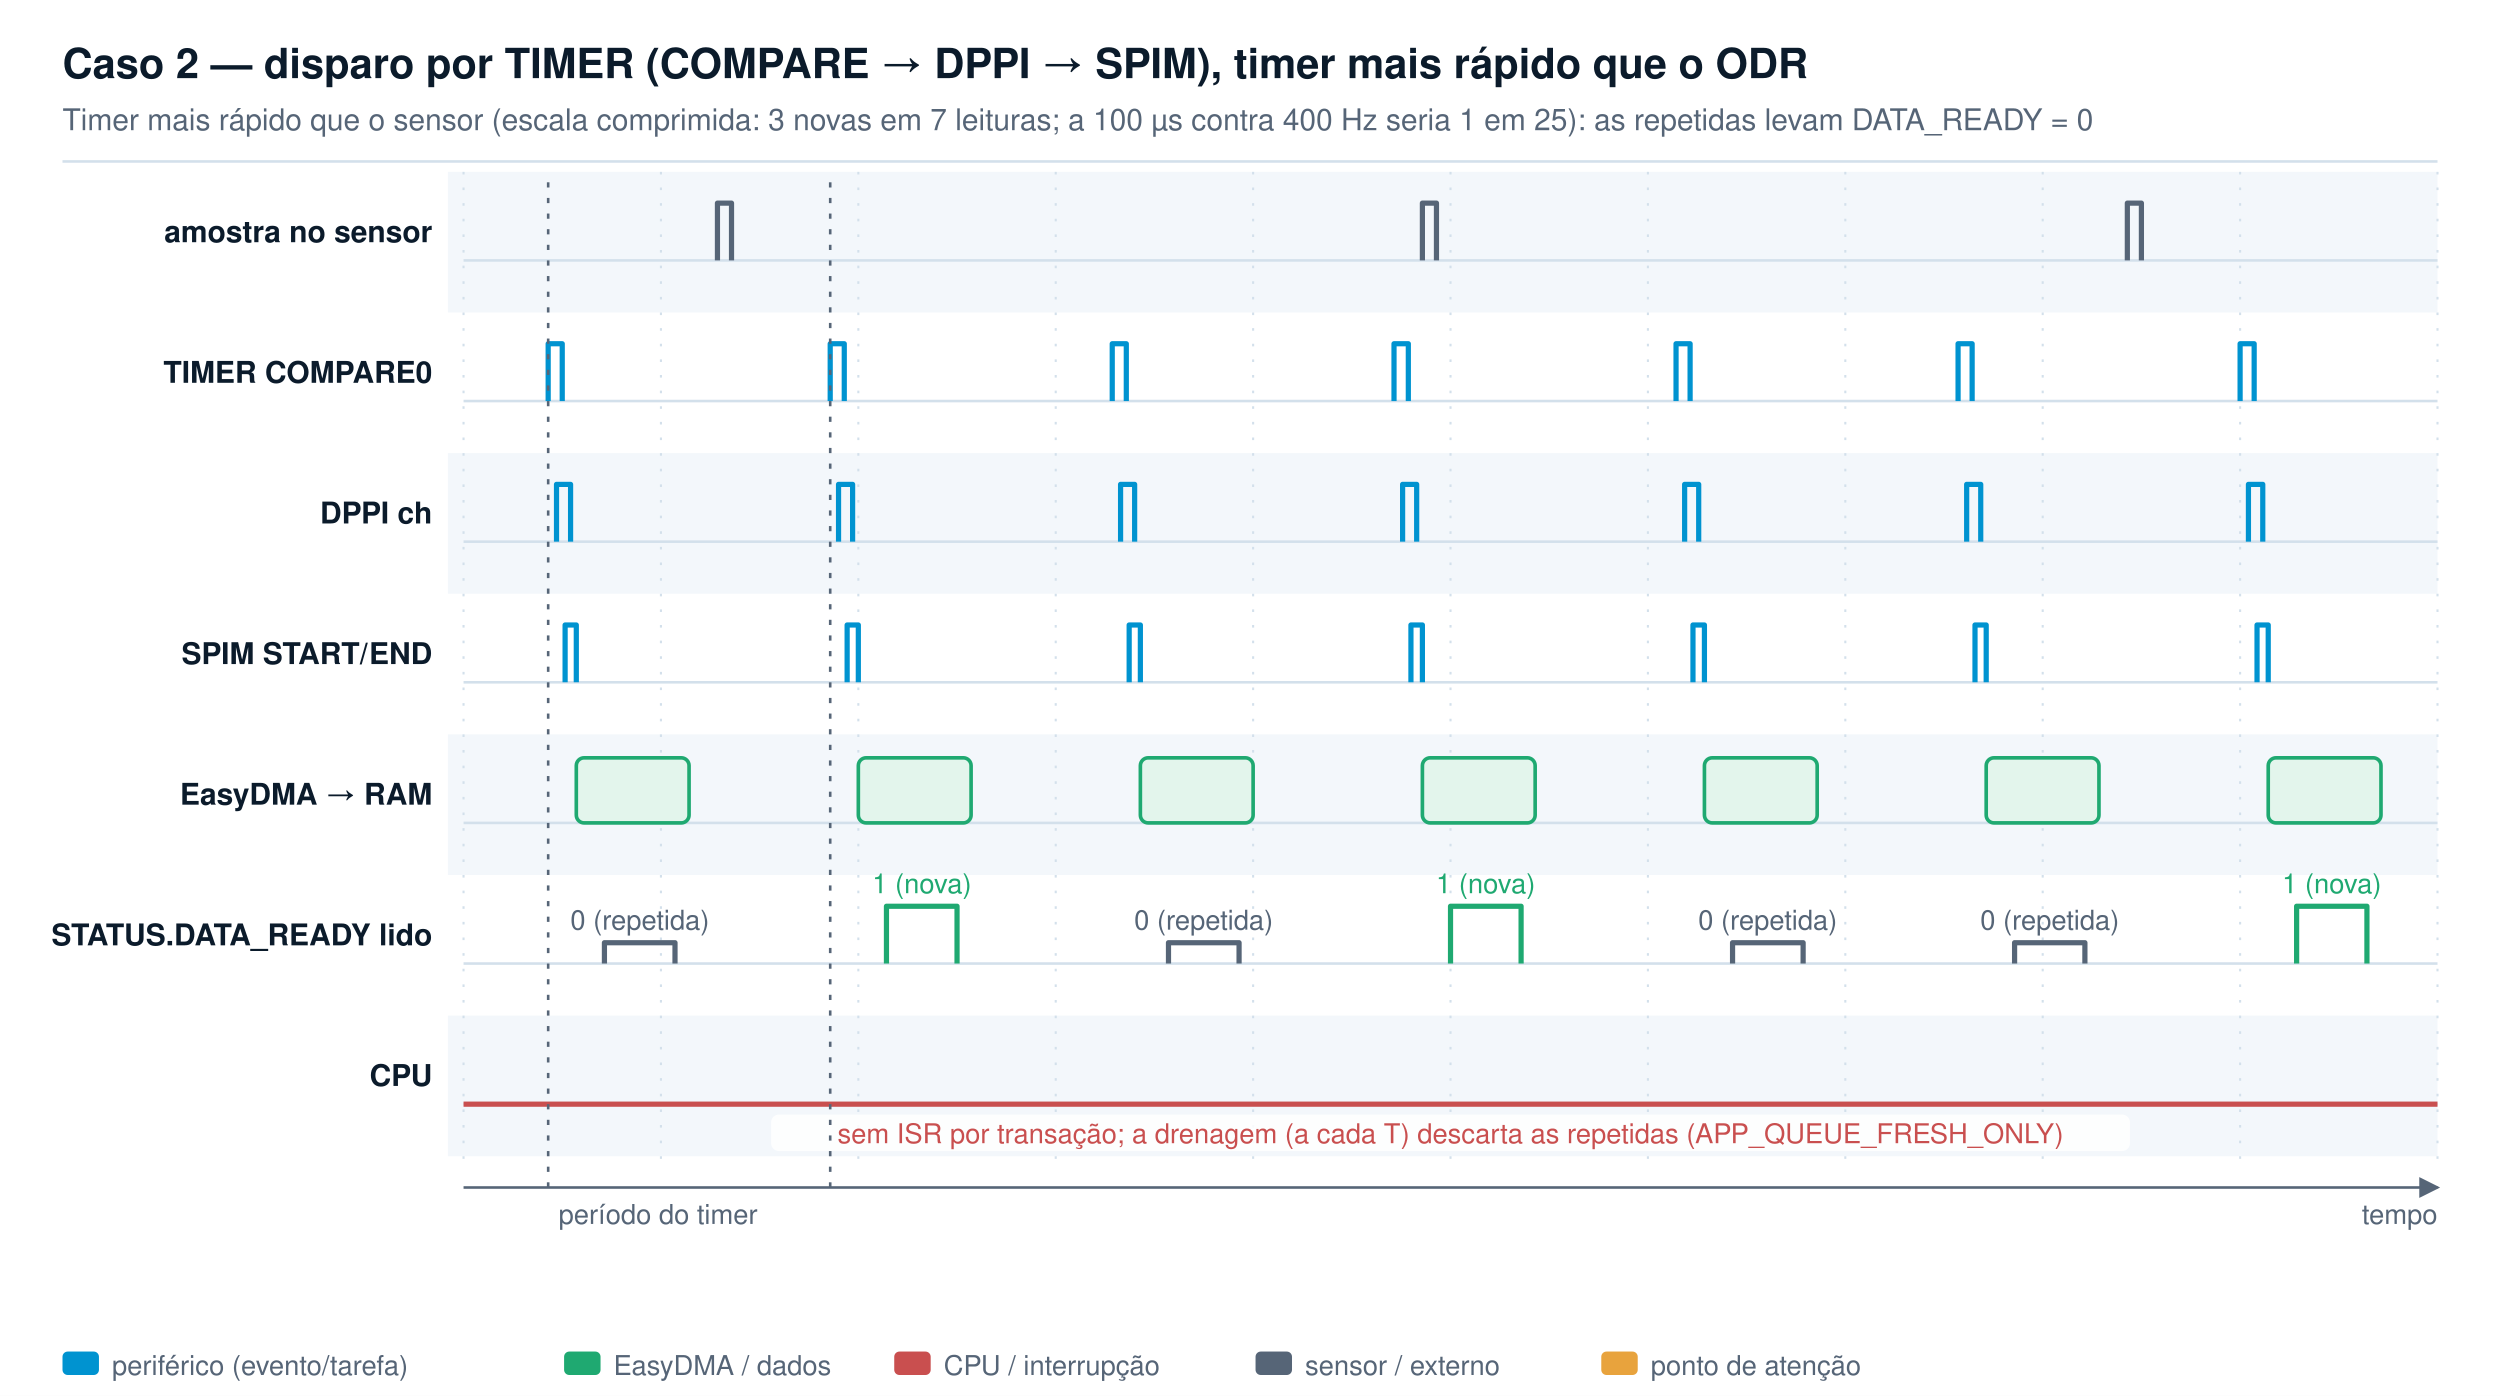
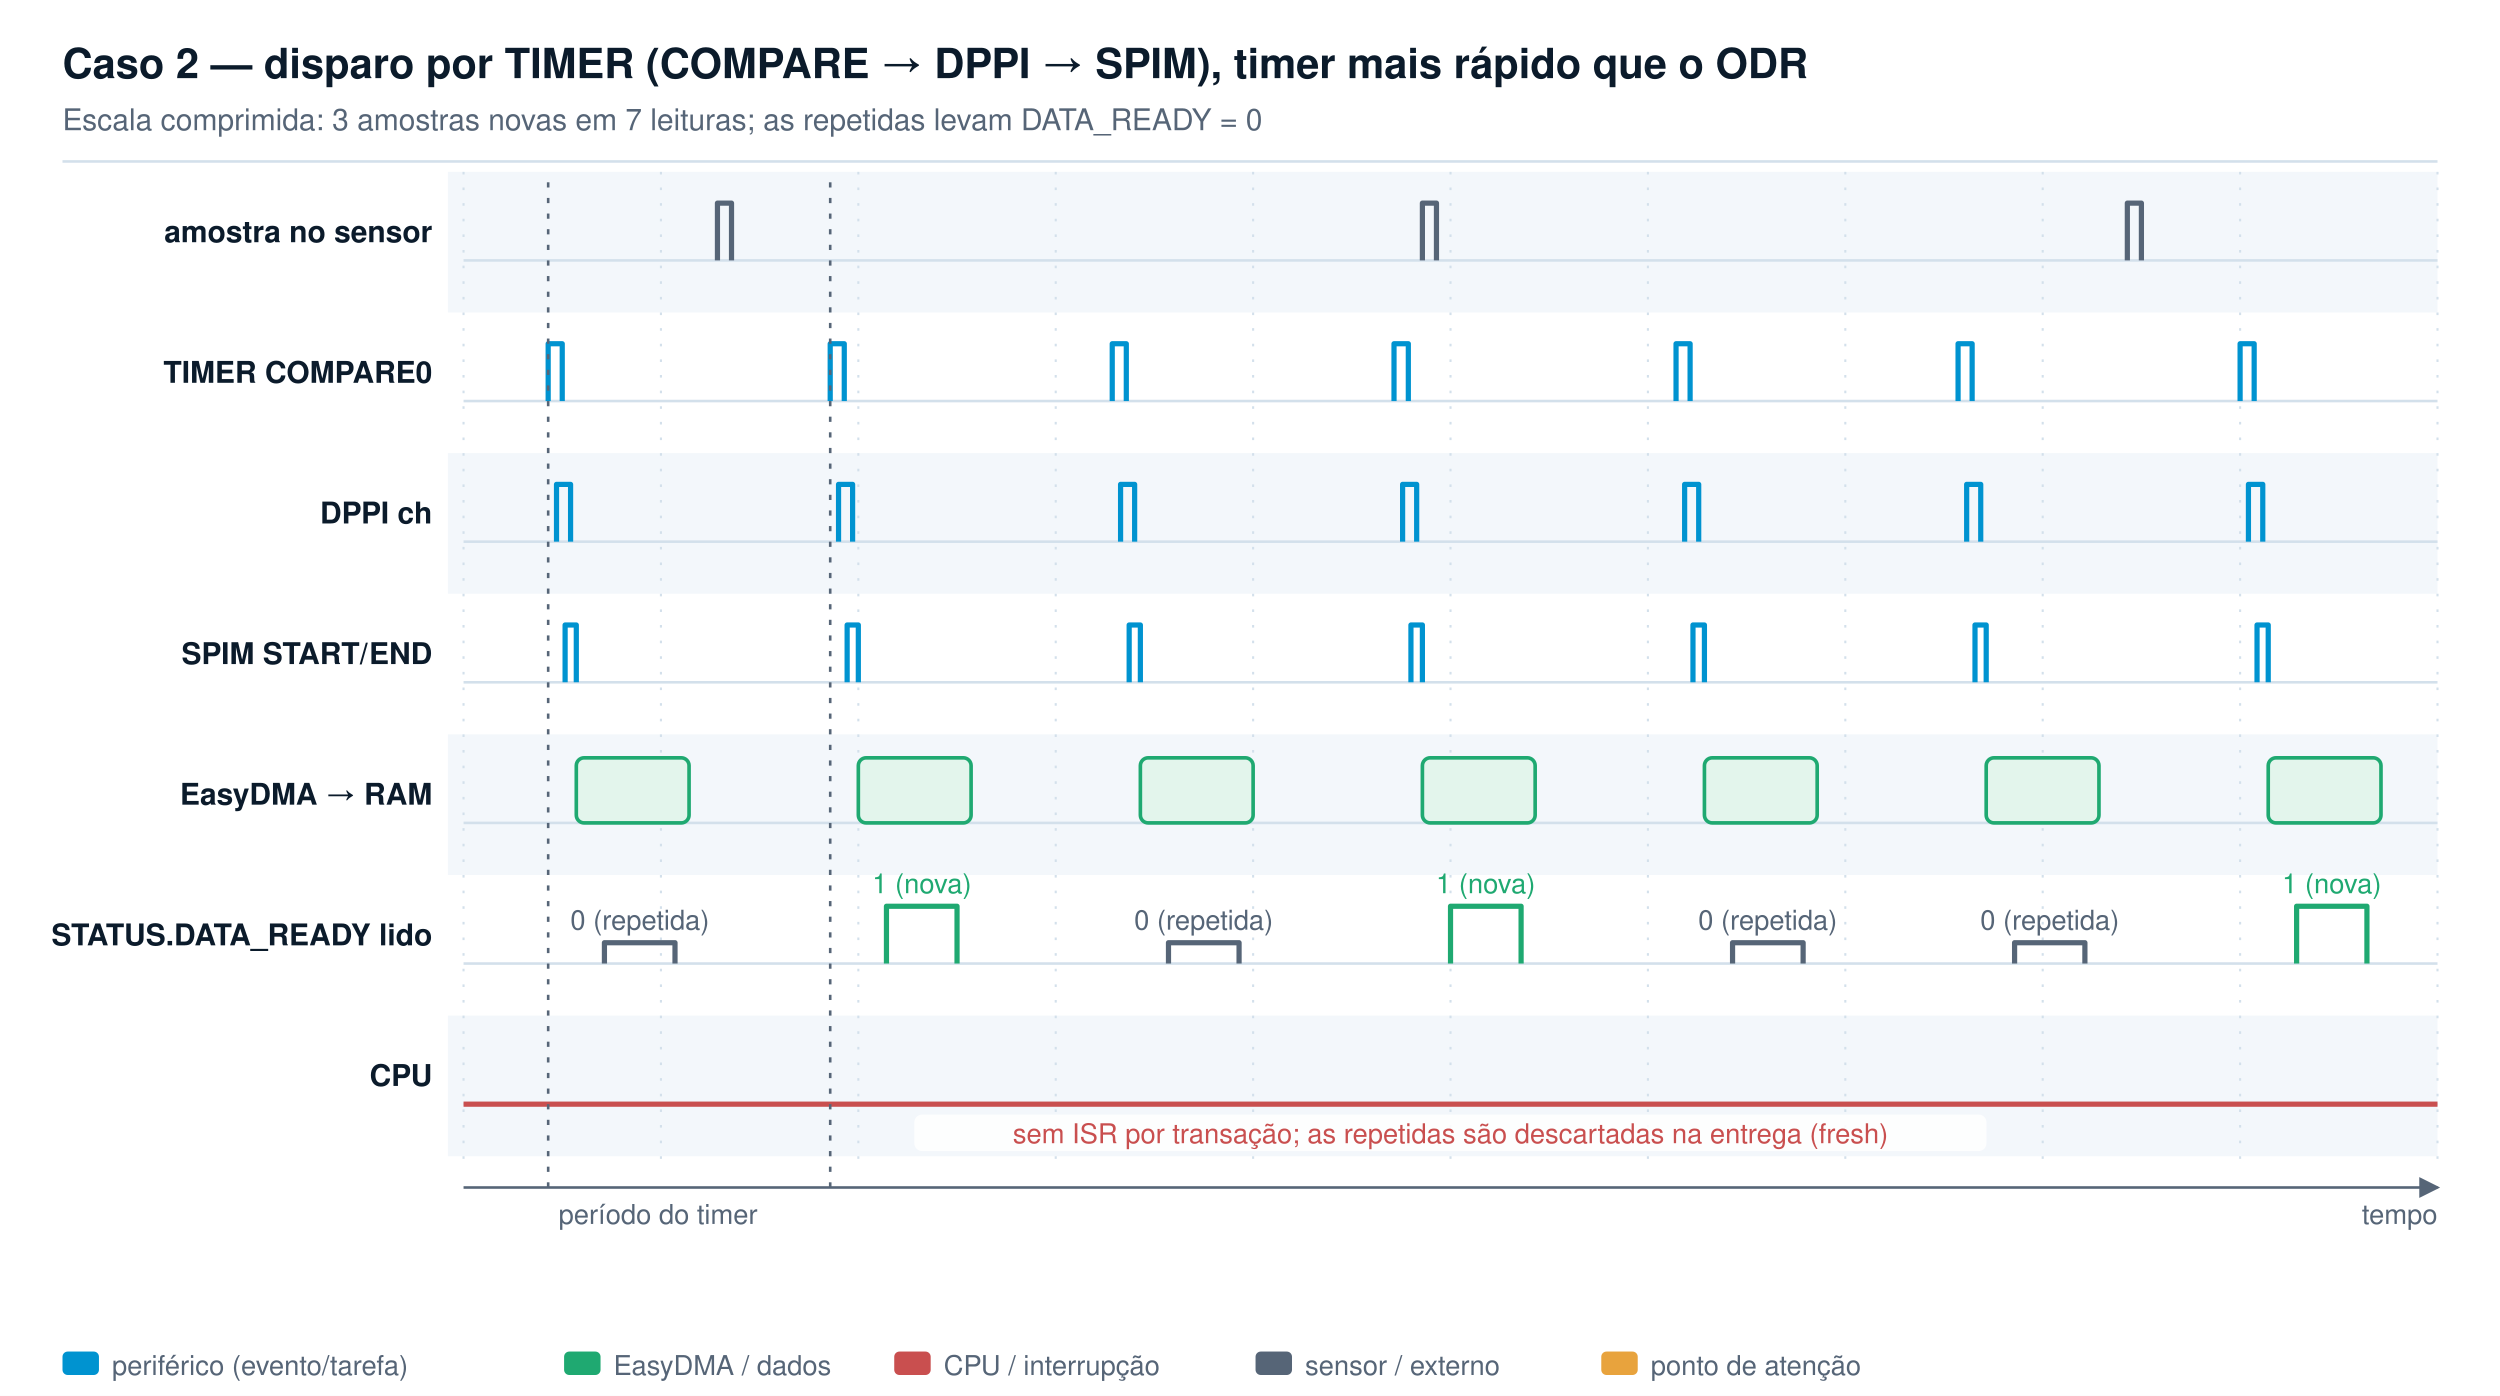
<svg xmlns="http://www.w3.org/2000/svg" width="960" height="536" viewBox="0 0 960 536">
  <defs>
    <marker id="arr" markerWidth="9" markerHeight="9" refX="7" refY="4.5" orient="auto" markerUnits="userSpaceOnUse">
      <path d="M0,0.5 L8,4.5 L0,8.5 z" fill="#566577" />
    </marker>
    <marker id="arr-blue" markerWidth="9" markerHeight="9" refX="7" refY="4.5" orient="auto" markerUnits="userSpaceOnUse">
      <path d="M0,0.5 L8,4.5 L0,8.5 z" fill="#0093D0" />
    </marker>
    <marker id="arr-green" markerWidth="9" markerHeight="9" refX="7" refY="4.5" orient="auto" markerUnits="userSpaceOnUse">
      <path d="M0,0.5 L8,4.5 L0,8.5 z" fill="#1FA971" />
    </marker>
    <marker id="arr-red" markerWidth="9" markerHeight="9" refX="7" refY="4.5" orient="auto" markerUnits="userSpaceOnUse">
      <path d="M0,0.5 L8,4.5 L0,8.5 z" fill="#C94F4F" />
    </marker>
    <filter id="shadow" x="-5%" y="-5%" width="110%" height="120%">
      <feDropShadow dx="0" dy="1.5" stdDeviation="1.5" flood-color="#00224E" flood-opacity="0.12" />
    </filter>
    <pattern id="hatch" width="6" height="6" patternUnits="userSpaceOnUse" patternTransform="rotate(45)">
      <line x1="0" y1="0" x2="0" y2="6" stroke="#D3E0EB" stroke-width="2" />
    </pattern>
  </defs>
  <rect width="100%" height="100%" fill="white" />
  <text x="24" y="30" fill="#0B1B2B" font-family="Segoe UI, Helvetica Neue, Helvetica, Arial, sans-serif" font-size="16" font-weight="600">Caso 2 — disparo por TIMER (COMPARE → DPPI → SPIM), timer mais rápido que o ODR</text>
-   <text x="24" y="50" fill="#566577" font-family="Segoe UI, Helvetica Neue, Helvetica, Arial, sans-serif" font-size="11.5">Timer mais rápido que o sensor (escala comprimida: 3 novas em 7 leituras; a 100 µs contra 400 Hz seria 1 em 25): as repetidas levam DATA_READY = 0</text>
+   <text x="24" y="50" fill="#566577" font-family="Segoe UI, Helvetica Neue, Helvetica, Arial, sans-serif" font-size="11.5">Escala comprimida: 3 amostras novas em 7 leituras; as repetidas levam DATA_READY = 0</text>
  <line x1="24" y1="62" x2="936" y2="62" stroke="#D3E0EB" stroke-width="1" />
  <rect x="172" y="66" width="764" height="54" fill="#F3F7FB" />
  <line x1="178" y1="100" x2="936" y2="100" stroke="#D3E0EB" stroke-width="1" />
  <text x="166" y="93" text-anchor="end" fill="#0B1B2B" font-family="Segoe UI, Helvetica Neue, Helvetica, Arial, sans-serif" font-size="11.5" font-weight="600">amostra no sensor</text>
  <line x1="178" y1="154" x2="936" y2="154" stroke="#D3E0EB" stroke-width="1" />
  <text x="166" y="147" text-anchor="end" fill="#0B1B2B" font-family="Segoe UI, Helvetica Neue, Helvetica, Arial, sans-serif" font-size="11.5" font-weight="600">TIMER COMPARE0</text>
  <rect x="172" y="174" width="764" height="54" fill="#F3F7FB" />
  <line x1="178" y1="208" x2="936" y2="208" stroke="#D3E0EB" stroke-width="1" />
  <text x="166" y="201" text-anchor="end" fill="#0B1B2B" font-family="Segoe UI, Helvetica Neue, Helvetica, Arial, sans-serif" font-size="11.5" font-weight="600">DPPI ch</text>
  <line x1="178" y1="262" x2="936" y2="262" stroke="#D3E0EB" stroke-width="1" />
  <text x="166" y="255" text-anchor="end" fill="#0B1B2B" font-family="Segoe UI, Helvetica Neue, Helvetica, Arial, sans-serif" font-size="11.5" font-weight="600">SPIM START/END</text>
  <rect x="172" y="282" width="764" height="54" fill="#F3F7FB" />
  <line x1="178" y1="316" x2="936" y2="316" stroke="#D3E0EB" stroke-width="1" />
  <text x="166" y="309" text-anchor="end" fill="#0B1B2B" font-family="Segoe UI, Helvetica Neue, Helvetica, Arial, sans-serif" font-size="11.5" font-weight="600">EasyDMA → RAM</text>
  <line x1="178" y1="370" x2="936" y2="370" stroke="#D3E0EB" stroke-width="1" />
  <text x="166" y="363" text-anchor="end" fill="#0B1B2B" font-family="Segoe UI, Helvetica Neue, Helvetica, Arial, sans-serif" font-size="11.5" font-weight="600">STATUS.DATA_READY lido</text>
  <rect x="172" y="390" width="764" height="54" fill="#F3F7FB" />
  <line x1="178" y1="424" x2="936" y2="424" stroke="#D3E0EB" stroke-width="1" />
  <text x="166" y="417" text-anchor="end" fill="#0B1B2B" font-family="Segoe UI, Helvetica Neue, Helvetica, Arial, sans-serif" font-size="11.5" font-weight="600">CPU</text>
  <line x1="178.0" y1="66" x2="178.0" y2="448" stroke="#D3E0EB" stroke-width="0.8" stroke-dasharray="1 5" />
  <line x1="253.8" y1="66" x2="253.8" y2="448" stroke="#D3E0EB" stroke-width="0.8" stroke-dasharray="1 5" />
  <line x1="329.6" y1="66" x2="329.6" y2="448" stroke="#D3E0EB" stroke-width="0.8" stroke-dasharray="1 5" />
  <line x1="405.4" y1="66" x2="405.4" y2="448" stroke="#D3E0EB" stroke-width="0.8" stroke-dasharray="1 5" />
  <line x1="481.2" y1="66" x2="481.2" y2="448" stroke="#D3E0EB" stroke-width="0.8" stroke-dasharray="1 5" />
  <line x1="557.0" y1="66" x2="557.0" y2="448" stroke="#D3E0EB" stroke-width="0.8" stroke-dasharray="1 5" />
  <line x1="632.8" y1="66" x2="632.8" y2="448" stroke="#D3E0EB" stroke-width="0.8" stroke-dasharray="1 5" />
  <line x1="708.6" y1="66" x2="708.6" y2="448" stroke="#D3E0EB" stroke-width="0.8" stroke-dasharray="1 5" />
  <line x1="784.4" y1="66" x2="784.4" y2="448" stroke="#D3E0EB" stroke-width="0.8" stroke-dasharray="1 5" />
  <line x1="860.2" y1="66" x2="860.2" y2="448" stroke="#D3E0EB" stroke-width="0.8" stroke-dasharray="1 5" />
  <line x1="936.0" y1="66" x2="936.0" y2="448" stroke="#D3E0EB" stroke-width="0.8" stroke-dasharray="1 5" />
  <path d="M210.5,154.0 V132.0 H215.9 V154.0" fill="none" stroke="#0093D0" stroke-width="2" stroke-linejoin="round" />
  <path d="M213.7,208.0 V186.0 H219.1 V208.0" fill="none" stroke="#0093D0" stroke-width="2" stroke-linejoin="round" />
  <path d="M217.0,262.0 V240.0 H221.3 V262.0" fill="none" stroke="#0093D0" stroke-width="2" stroke-linejoin="round" />
  <rect x="221.3" y="291.0" width="43.3" height="25" rx="3" fill="#E3F5EC" stroke="#1FA971" stroke-width="1.4" />
  <path d="M318.8,154.0 V132.0 H324.2 V154.0" fill="none" stroke="#0093D0" stroke-width="2" stroke-linejoin="round" />
  <path d="M322.0,208.0 V186.0 H327.4 V208.0" fill="none" stroke="#0093D0" stroke-width="2" stroke-linejoin="round" />
  <path d="M325.3,262.0 V240.0 H329.6 V262.0" fill="none" stroke="#0093D0" stroke-width="2" stroke-linejoin="round" />
  <rect x="329.6" y="291.0" width="43.3" height="25" rx="3" fill="#E3F5EC" stroke="#1FA971" stroke-width="1.4" />
  <path d="M427.1,154.0 V132.0 H432.5 V154.0" fill="none" stroke="#0093D0" stroke-width="2" stroke-linejoin="round" />
  <path d="M430.3,208.0 V186.0 H435.7 V208.0" fill="none" stroke="#0093D0" stroke-width="2" stroke-linejoin="round" />
  <path d="M433.6,262.0 V240.0 H437.9 V262.0" fill="none" stroke="#0093D0" stroke-width="2" stroke-linejoin="round" />
  <rect x="437.9" y="291.0" width="43.3" height="25" rx="3" fill="#E3F5EC" stroke="#1FA971" stroke-width="1.4" />
  <path d="M535.3,154.0 V132.0 H540.8 V154.0" fill="none" stroke="#0093D0" stroke-width="2" stroke-linejoin="round" />
  <path d="M538.6,208.0 V186.0 H544.0 V208.0" fill="none" stroke="#0093D0" stroke-width="2" stroke-linejoin="round" />
  <path d="M541.8,262.0 V240.0 H546.2 V262.0" fill="none" stroke="#0093D0" stroke-width="2" stroke-linejoin="round" />
  <rect x="546.2" y="291.0" width="43.3" height="25" rx="3" fill="#E3F5EC" stroke="#1FA971" stroke-width="1.4" />
  <path d="M643.6,154.0 V132.0 H649.0 V154.0" fill="none" stroke="#0093D0" stroke-width="2" stroke-linejoin="round" />
  <path d="M646.9,208.0 V186.0 H652.3 V208.0" fill="none" stroke="#0093D0" stroke-width="2" stroke-linejoin="round" />
  <path d="M650.1,262.0 V240.0 H654.5 V262.0" fill="none" stroke="#0093D0" stroke-width="2" stroke-linejoin="round" />
  <rect x="654.5" y="291.0" width="43.3" height="25" rx="3" fill="#E3F5EC" stroke="#1FA971" stroke-width="1.4" />
  <path d="M751.9,154.0 V132.0 H757.3 V154.0" fill="none" stroke="#0093D0" stroke-width="2" stroke-linejoin="round" />
  <path d="M755.2,208.0 V186.0 H760.6 V208.0" fill="none" stroke="#0093D0" stroke-width="2" stroke-linejoin="round" />
  <path d="M758.4,262.0 V240.0 H762.7 V262.0" fill="none" stroke="#0093D0" stroke-width="2" stroke-linejoin="round" />
  <rect x="762.7" y="291.0" width="43.3" height="25" rx="3" fill="#E3F5EC" stroke="#1FA971" stroke-width="1.4" />
  <path d="M860.2,154.0 V132.0 H865.6 V154.0" fill="none" stroke="#0093D0" stroke-width="2" stroke-linejoin="round" />
  <path d="M863.4,208.0 V186.0 H868.9 V208.0" fill="none" stroke="#0093D0" stroke-width="2" stroke-linejoin="round" />
  <path d="M866.7,262.0 V240.0 H871.0 V262.0" fill="none" stroke="#0093D0" stroke-width="2" stroke-linejoin="round" />
  <rect x="871.0" y="291.0" width="43.3" height="25" rx="3" fill="#E3F5EC" stroke="#1FA971" stroke-width="1.4" />
  <path d="M275.5,100.0 V78.0 H280.9 V100.0" fill="none" stroke="#566577" stroke-width="2" stroke-linejoin="round" />
  <path d="M546.2,100.0 V78.0 H551.6 V100.0" fill="none" stroke="#566577" stroke-width="2" stroke-linejoin="round" />
  <path d="M816.9,100.0 V78.0 H822.3 V100.0" fill="none" stroke="#566577" stroke-width="2" stroke-linejoin="round" />
  <path d="M232.1,370.0 V362.0 H259.2 V370.0" fill="none" stroke="#566577" stroke-width="2" stroke-linejoin="round" />
  <text x="245.7" y="357.0" fill="#566577" text-anchor="middle" font-family="Segoe UI, Helvetica Neue, Helvetica, Arial, sans-serif" font-size="10.5">0 (repetida)</text>
  <path d="M340.4,370.0 V348.0 H367.5 V370.0" fill="none" stroke="#1FA971" stroke-width="2" stroke-linejoin="round" />
  <text x="354.0" y="343.0" fill="#1FA971" text-anchor="middle" font-family="Segoe UI, Helvetica Neue, Helvetica, Arial, sans-serif" font-size="10.5">1 (nova)</text>
  <path d="M448.7,370.0 V362.0 H475.8 V370.0" fill="none" stroke="#566577" stroke-width="2" stroke-linejoin="round" />
  <text x="462.2" y="357.0" fill="#566577" text-anchor="middle" font-family="Segoe UI, Helvetica Neue, Helvetica, Arial, sans-serif" font-size="10.5">0 (repetida)</text>
  <path d="M557.0,370.0 V348.0 H584.1 V370.0" fill="none" stroke="#1FA971" stroke-width="2" stroke-linejoin="round" />
  <text x="570.5" y="343.0" fill="#1FA971" text-anchor="middle" font-family="Segoe UI, Helvetica Neue, Helvetica, Arial, sans-serif" font-size="10.5">1 (nova)</text>
  <path d="M665.3,370.0 V362.0 H692.4 V370.0" fill="none" stroke="#566577" stroke-width="2" stroke-linejoin="round" />
  <text x="678.8" y="357.0" fill="#566577" text-anchor="middle" font-family="Segoe UI, Helvetica Neue, Helvetica, Arial, sans-serif" font-size="10.5">0 (repetida)</text>
  <path d="M773.6,370.0 V362.0 H800.6 V370.0" fill="none" stroke="#566577" stroke-width="2" stroke-linejoin="round" />
  <text x="787.1" y="357.0" fill="#566577" text-anchor="middle" font-family="Segoe UI, Helvetica Neue, Helvetica, Arial, sans-serif" font-size="10.5">0 (repetida)</text>
  <path d="M881.9,370.0 V348.0 H908.9 V370.0" fill="none" stroke="#1FA971" stroke-width="2" stroke-linejoin="round" />
  <text x="895.4" y="343.0" fill="#1FA971" text-anchor="middle" font-family="Segoe UI, Helvetica Neue, Helvetica, Arial, sans-serif" font-size="10.5">1 (nova)</text>
  <line x1="178.0" y1="424.0" x2="936.0" y2="424.0" stroke="#C94F4F" stroke-width="2" />
-   <rect x="296.1" y="428" width="521.8" height="14" rx="3" fill="white" opacity="0.85" />
-   <text x="557.0" y="439.0" fill="#C94F4F" text-anchor="middle" font-family="Segoe UI, Helvetica Neue, Helvetica, Arial, sans-serif" font-size="10.5">sem ISR por transação; a drenagem (a cada T) descarta as repetidas (APP_QUEUE_FRESH_ONLY)</text>
+   <rect x="351.1" y="428" width="411.7" height="14" rx="3" fill="white" opacity="0.85" />
+   <text x="557.0" y="439.0" fill="#C94F4F" text-anchor="middle" font-family="Segoe UI, Helvetica Neue, Helvetica, Arial, sans-serif" font-size="10.5">sem ISR por transação; as repetidas são descartadas na entrega (fresh)</text>
  <line x1="210.5" y1="70" x2="210.5" y2="456" stroke="#566577" stroke-width="1" stroke-dasharray="2 4" />
  <text x="214.5" y="470.0" fill="#566577" text-anchor="start" font-family="Segoe UI, Helvetica Neue, Helvetica, Arial, sans-serif" font-size="10.5">período do timer</text>
  <line x1="318.8" y1="70" x2="318.8" y2="456" stroke="#566577" stroke-width="1" stroke-dasharray="2 4" />
  <line x1="178" y1="456" x2="936" y2="456" stroke="#566577" stroke-width="1" marker-end="url(#arr)" />
  <text x="936" y="470" text-anchor="end" fill="#566577" font-family="Segoe UI, Helvetica Neue, Helvetica, Arial, sans-serif" font-size="10.5">tempo</text>
  <rect x="24" y="519" width="14" height="9" rx="2" fill="#0093D0" />
  <text x="43" y="528" fill="#566577" font-family="Segoe UI, Helvetica Neue, Helvetica, Arial, sans-serif" font-size="10.5">periférico (evento/tarefa)</text>
  <rect x="216.61" y="519" width="14" height="9" rx="2" fill="#1FA971" />
  <text x="235.61" y="528" fill="#566577" font-family="Segoe UI, Helvetica Neue, Helvetica, Arial, sans-serif" font-size="10.5">EasyDMA / dados</text>
  <rect x="343.385" y="519" width="14" height="9" rx="2" fill="#C94F4F" />
  <text x="362.385" y="528" fill="#566577" font-family="Segoe UI, Helvetica Neue, Helvetica, Arial, sans-serif" font-size="10.5">CPU / interrupção</text>
  <rect x="482.13" y="519" width="14" height="9" rx="2" fill="#566577" />
  <text x="501.13" y="528" fill="#566577" font-family="Segoe UI, Helvetica Neue, Helvetica, Arial, sans-serif" font-size="10.5">sensor / externo</text>
  <rect x="614.89" y="519" width="14" height="9" rx="2" fill="#E8A33D" />
  <text x="633.89" y="528" fill="#566577" font-family="Segoe UI, Helvetica Neue, Helvetica, Arial, sans-serif" font-size="10.5">ponto de atenção</text>
</svg>
